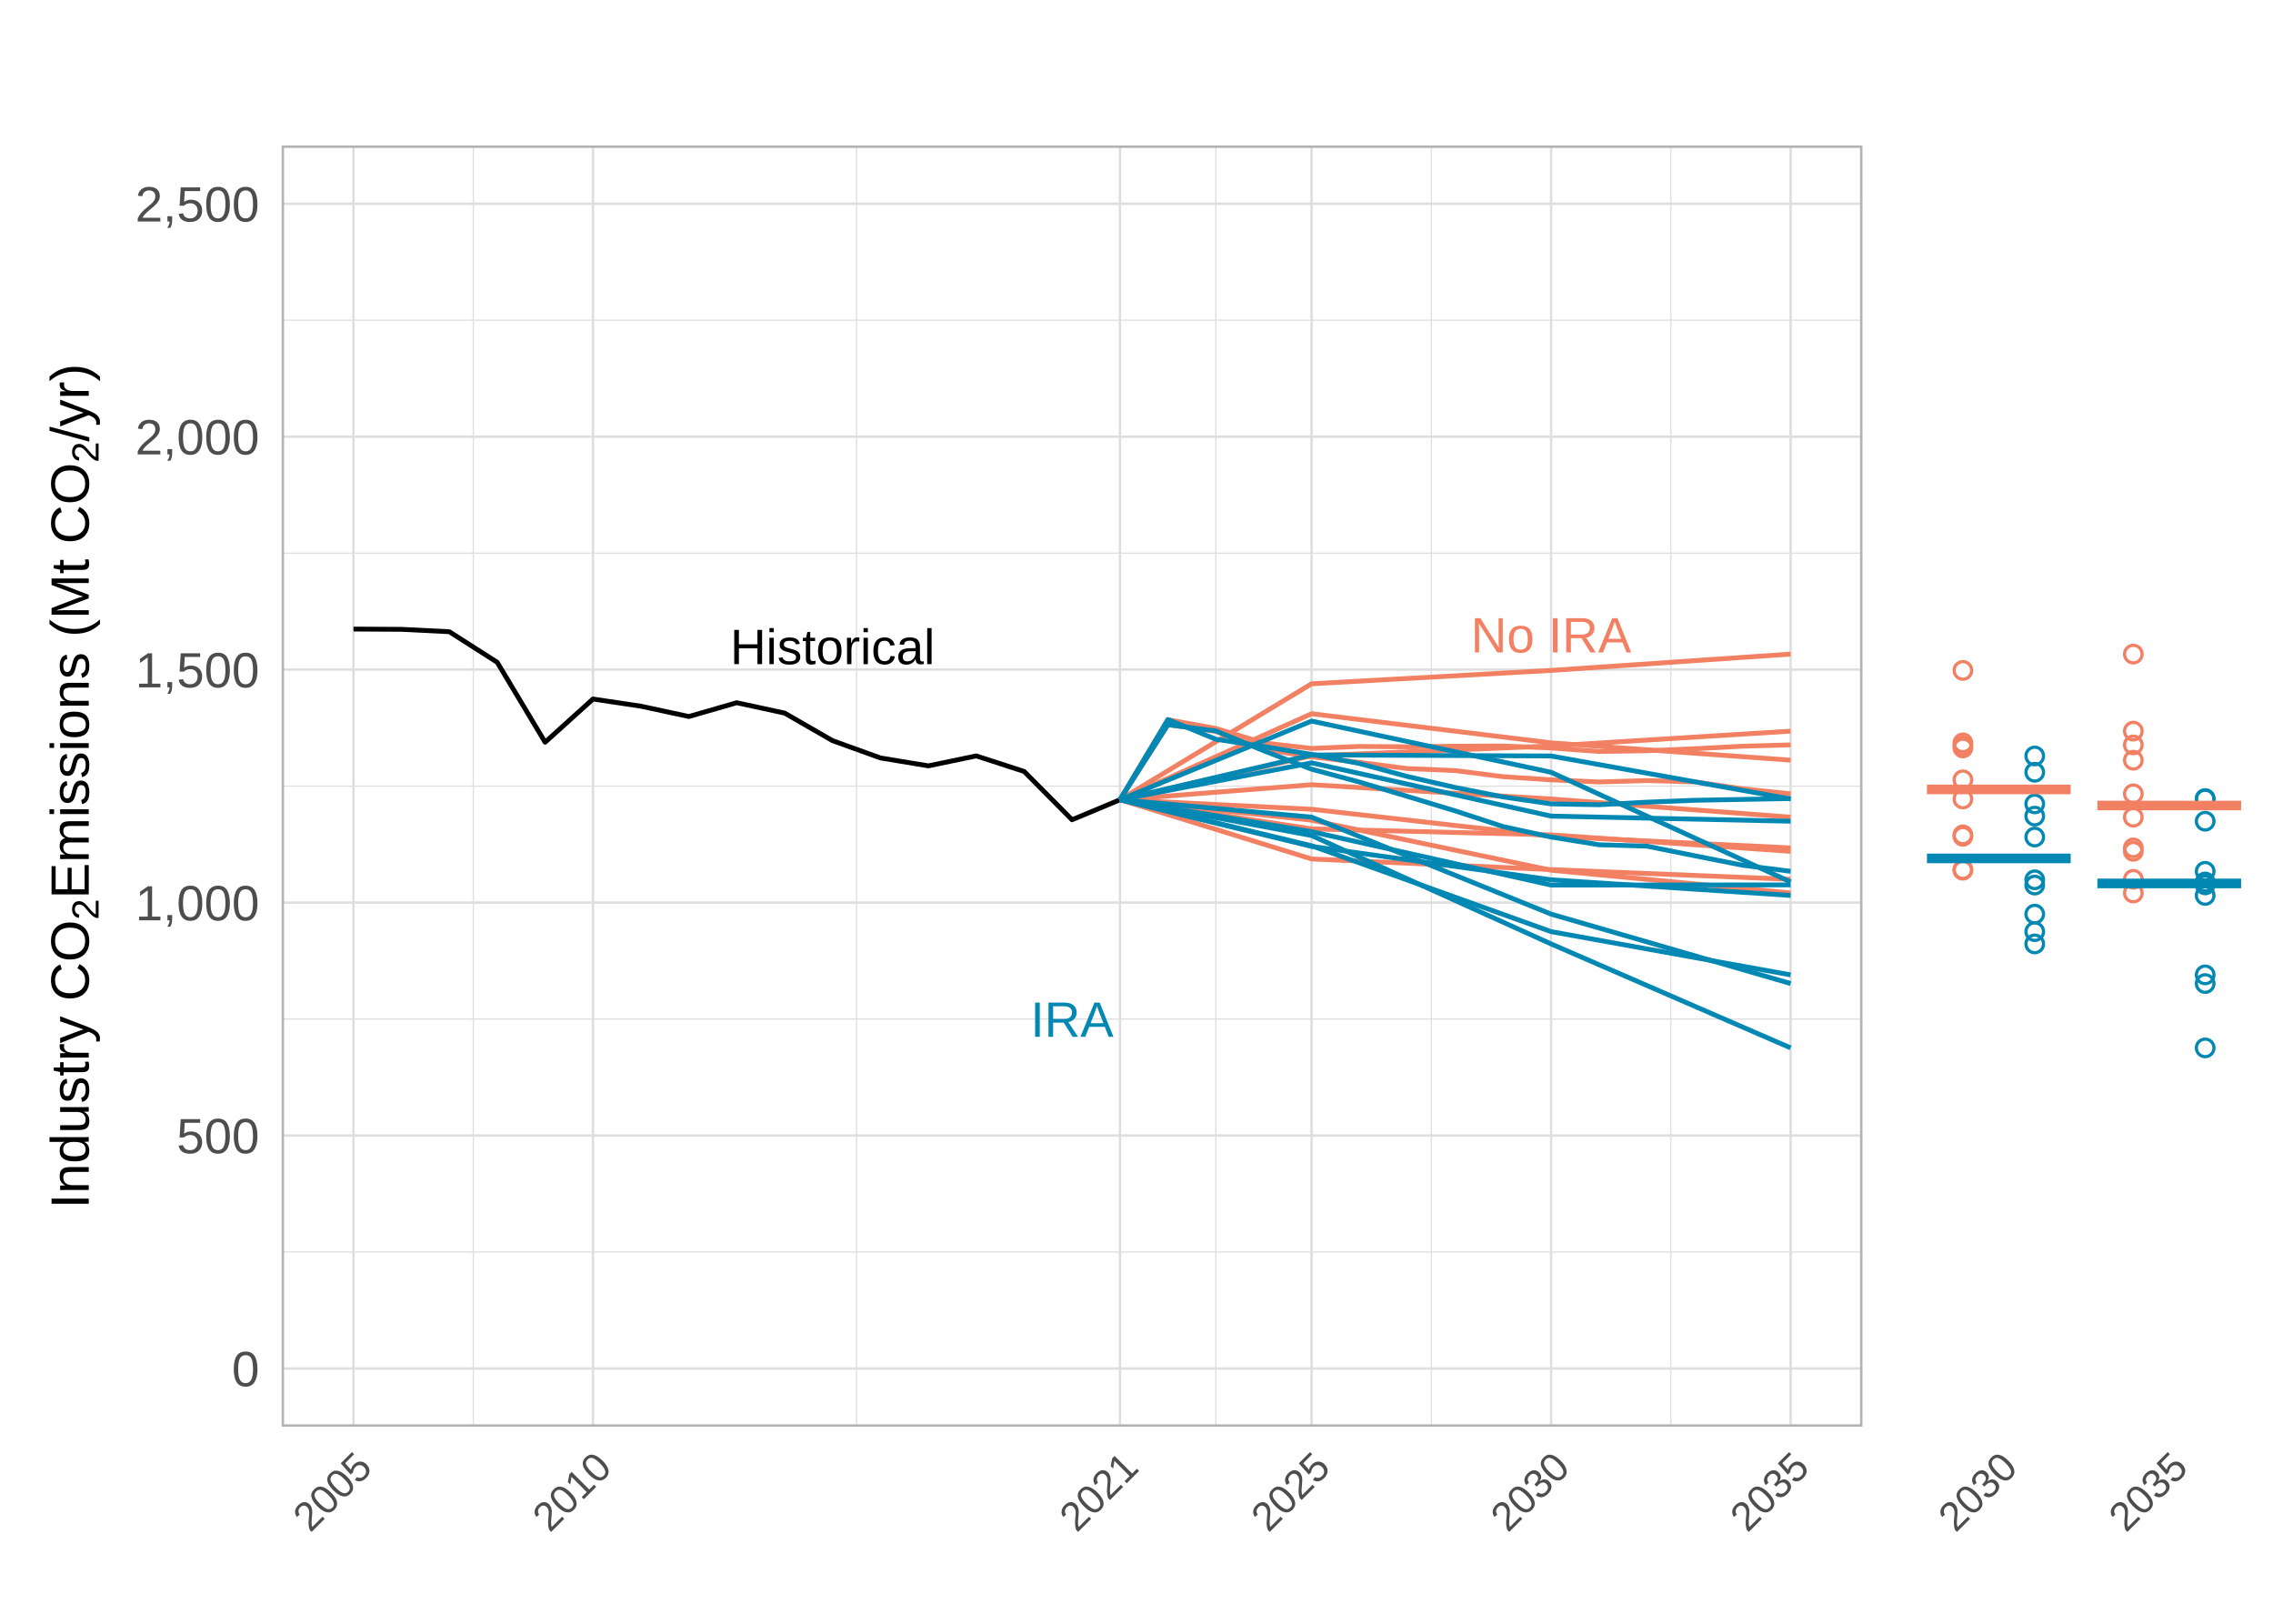
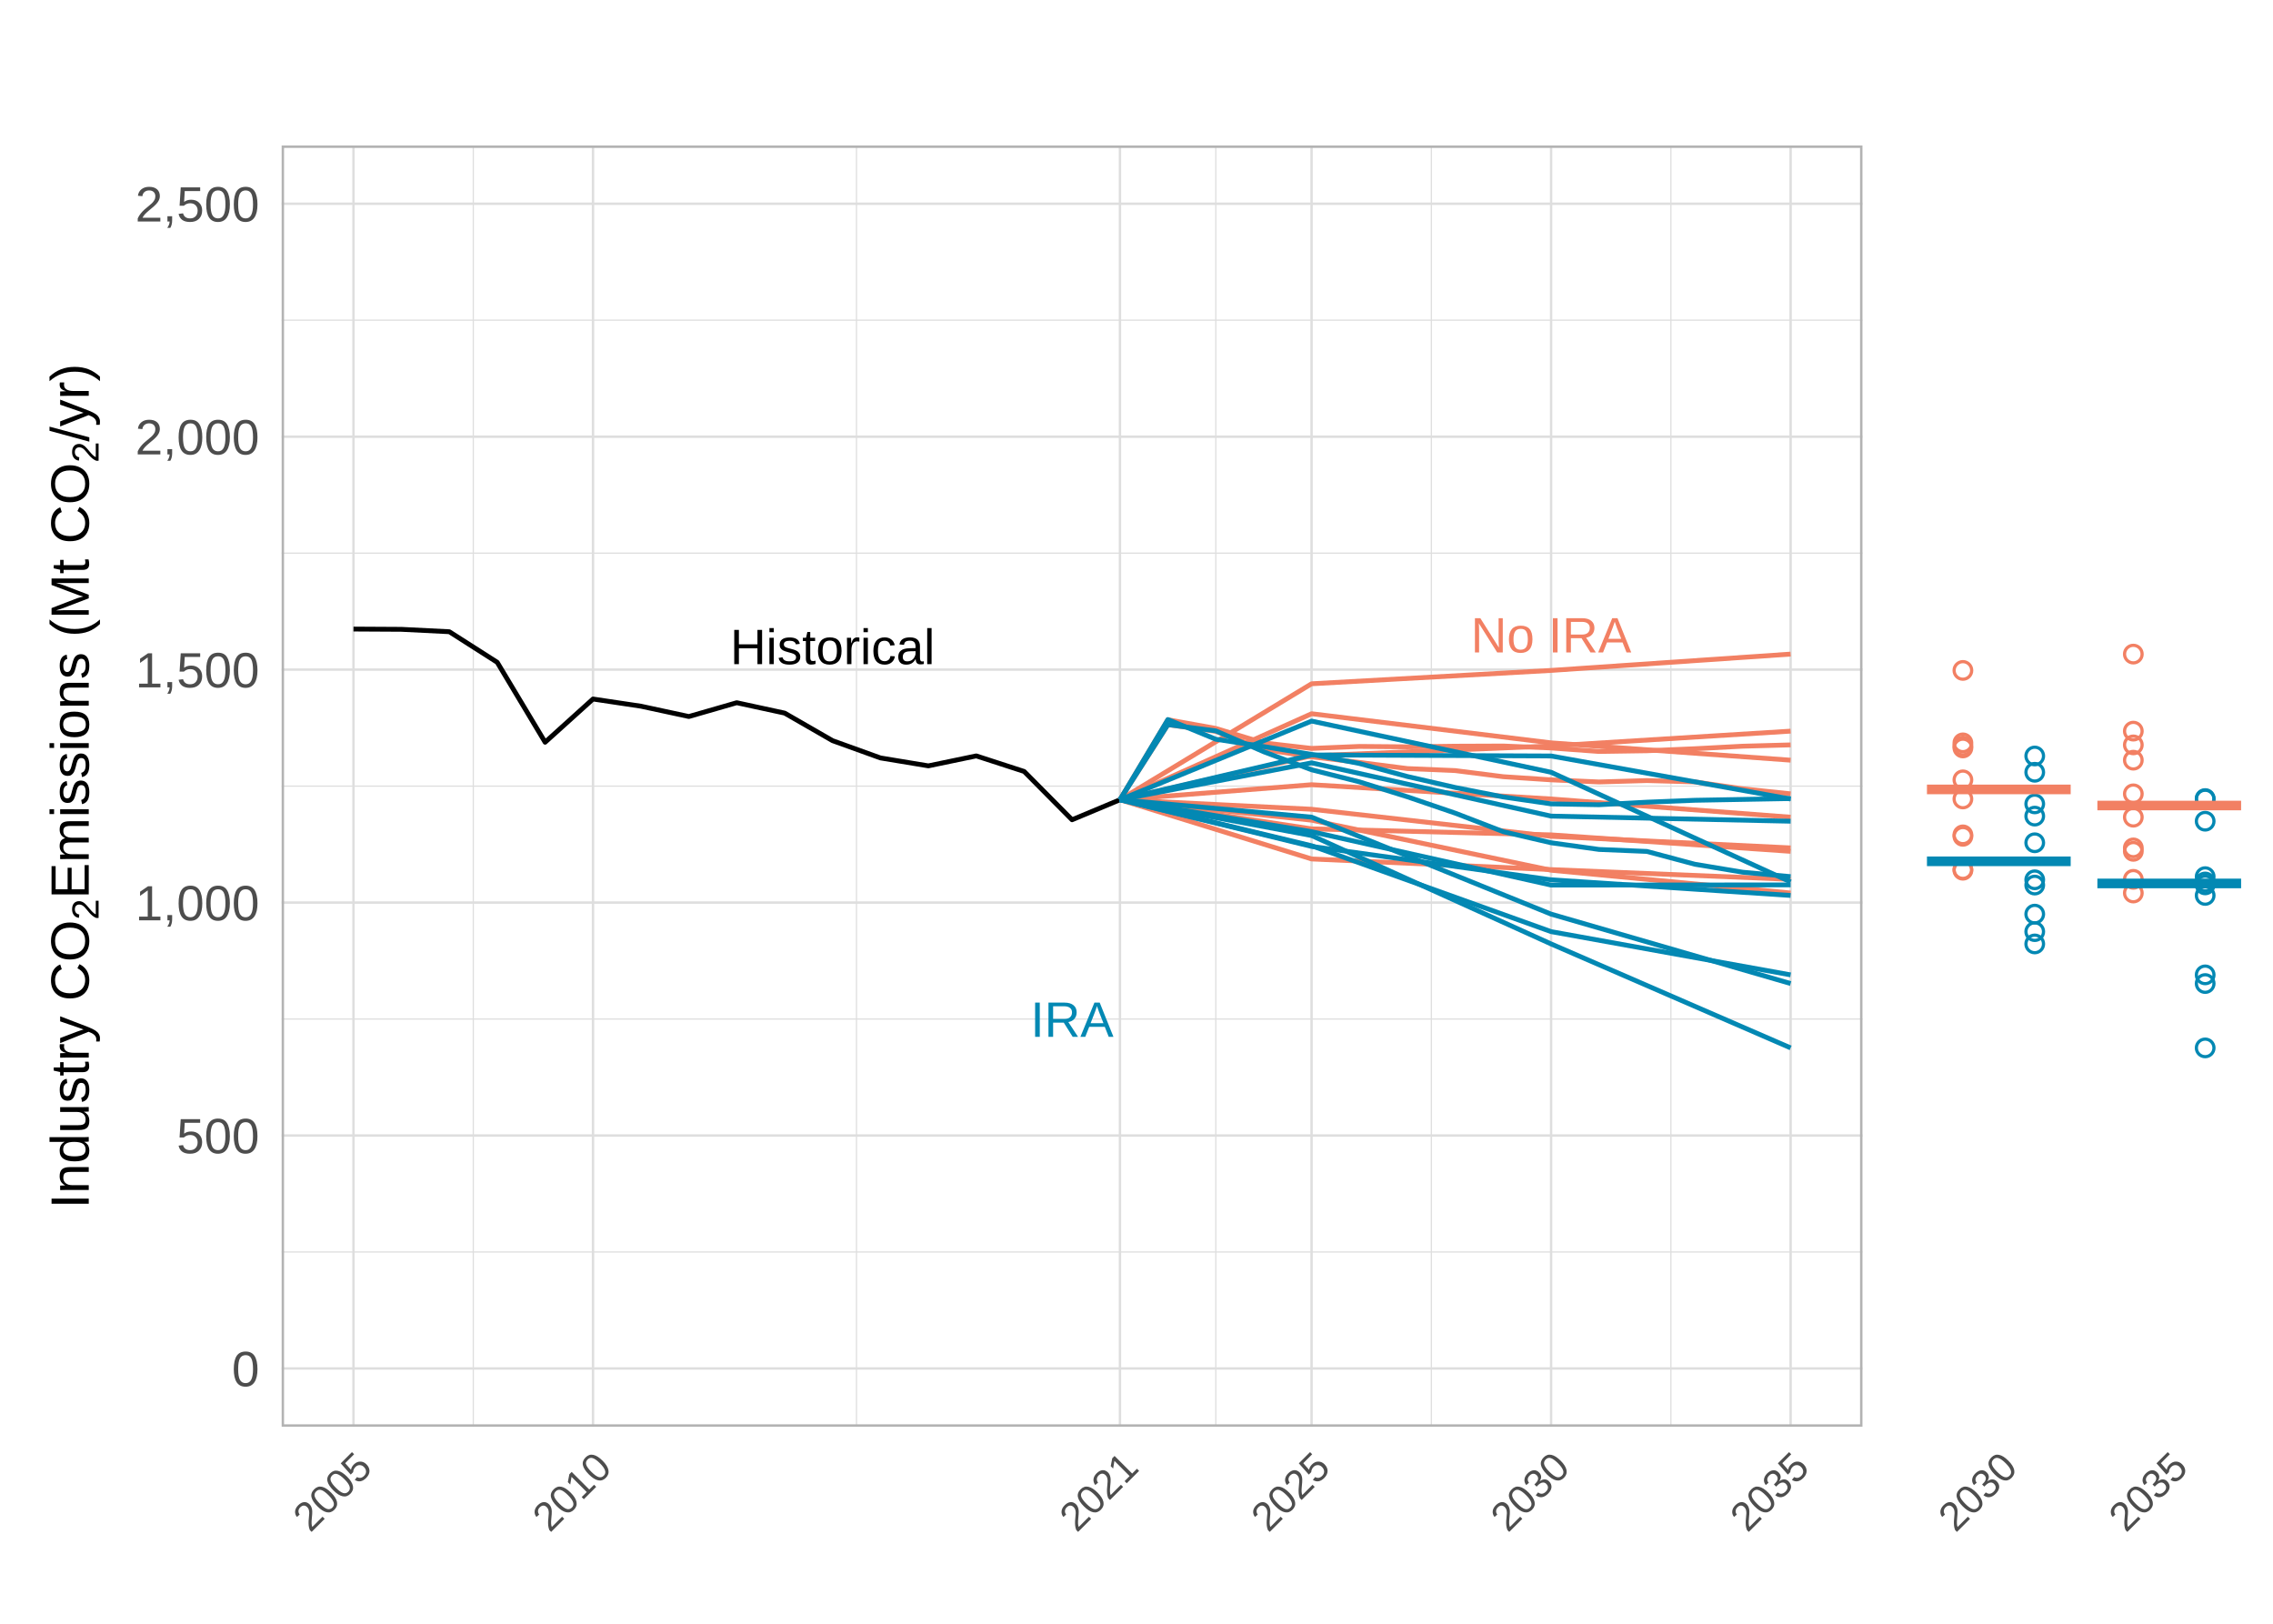
<svg xmlns="http://www.w3.org/2000/svg" class="svglite" width="504.00pt" height="360.00pt" viewBox="0 0 504.00 360.00">
  <defs>
    <style type="text/css">
    .svglite line, .svglite polyline, .svglite polygon, .svglite path, .svglite rect, .svglite circle {
      fill: none;
      stroke: #000000;
      stroke-linecap: round;
      stroke-linejoin: round;
      stroke-miterlimit: 10.00;
    }
    .svglite text {
      white-space: pre;
    }
  </style>
  </defs>
  <rect width="100%" height="100%" style="stroke: none; fill: #FFFFFF;" />
  <defs>
    <clipPath id="cpMC4wMHw1MDQuMDB8MC4wMHwzNjAuMDA=">
      <rect x="0.00" y="0.00" width="504.00" height="360.00" />
    </clipPath>
  </defs>
  <g clip-path="url(#cpMC4wMHw1MDQuMDB8MC4wMHwzNjAuMDA=)">
    <rect x="0.00" y="0.00" width="504.00" height="360.00" style="stroke-width: 1.07; stroke: #FFFFFF; fill: #FFFFFF;" />
  </g>
  <defs>
    <clipPath id="cpNS40OHw0MjIuOTR8NS40OHwzNTQuNTI=">
      <rect x="5.48" y="5.48" width="417.46" height="349.04" />
    </clipPath>
  </defs>
  <g clip-path="url(#cpNS40OHw0MjIuOTR8NS40OHwzNTQuNTI=)">
    <rect x="5.48" y="5.48" width="417.46" height="349.04" style="stroke-width: 1.07; stroke: #FFFFFF; fill: #FFFFFF;" />
  </g>
  <g clip-path="url(#cpMC4wMHw1MDQuMDB8MC4wMHwzNjAuMDA=)">
</g>
  <defs>
    <clipPath id="cpNjIuNDV8NDEyLjk3fDMyLjI2fDMxNi4zMg==">
      <rect x="62.45" y="32.26" width="350.52" height="284.06" />
    </clipPath>
  </defs>
  <g clip-path="url(#cpNjIuNDV8NDEyLjk3fDMyLjI2fDMxNi4zMg==)">
    <rect x="62.45" y="32.26" width="350.52" height="284.06" style="stroke-width: 1.07; stroke: none; fill: #FFFFFF;" />
    <polyline points="62.45,277.58 412.97,277.58 " style="stroke-width: 0.27; stroke: #DEDEDE; stroke-linecap: butt;" />
    <polyline points="62.45,225.93 412.97,225.93 " style="stroke-width: 0.27; stroke: #DEDEDE; stroke-linecap: butt;" />
    <polyline points="62.45,174.29 412.97,174.29 " style="stroke-width: 0.27; stroke: #DEDEDE; stroke-linecap: butt;" />
    <polyline points="62.45,122.64 412.97,122.64 " style="stroke-width: 0.27; stroke: #DEDEDE; stroke-linecap: butt;" />
    <polyline points="62.45,70.99 412.97,70.99 " style="stroke-width: 0.27; stroke: #DEDEDE; stroke-linecap: butt;" />
    <polyline points="104.94,316.32 104.94,32.26 " style="stroke-width: 0.27; stroke: #DEDEDE; stroke-linecap: butt;" />
    <polyline points="189.91,316.32 189.91,32.26 " style="stroke-width: 0.27; stroke: #DEDEDE; stroke-linecap: butt;" />
    <polyline points="269.58,316.32 269.58,32.26 " style="stroke-width: 0.27; stroke: #DEDEDE; stroke-linecap: butt;" />
    <polyline points="317.38,316.32 317.38,32.26 " style="stroke-width: 0.27; stroke: #DEDEDE; stroke-linecap: butt;" />
    <polyline points="370.49,316.32 370.49,32.26 " style="stroke-width: 0.27; stroke: #DEDEDE; stroke-linecap: butt;" />
    <polyline points="62.45,303.40 412.97,303.40 " style="stroke-width: 0.53; stroke: #DEDEDE; stroke-linecap: butt;" />
    <polyline points="62.45,251.76 412.97,251.76 " style="stroke-width: 0.53; stroke: #DEDEDE; stroke-linecap: butt;" />
    <polyline points="62.45,200.11 412.97,200.11 " style="stroke-width: 0.53; stroke: #DEDEDE; stroke-linecap: butt;" />
    <polyline points="62.45,148.46 412.97,148.46 " style="stroke-width: 0.53; stroke: #DEDEDE; stroke-linecap: butt;" />
    <polyline points="62.45,96.82 412.97,96.82 " style="stroke-width: 0.53; stroke: #DEDEDE; stroke-linecap: butt;" />
    <polyline points="62.45,45.17 412.97,45.17 " style="stroke-width: 0.53; stroke: #DEDEDE; stroke-linecap: butt;" />
    <polyline points="78.38,316.32 78.38,32.26 " style="stroke-width: 0.53; stroke: #DEDEDE; stroke-linecap: butt;" />
    <polyline points="131.49,316.32 131.49,32.26 " style="stroke-width: 0.53; stroke: #DEDEDE; stroke-linecap: butt;" />
    <polyline points="248.33,316.32 248.33,32.26 " style="stroke-width: 0.53; stroke: #DEDEDE; stroke-linecap: butt;" />
    <polyline points="290.82,316.32 290.82,32.26 " style="stroke-width: 0.53; stroke: #DEDEDE; stroke-linecap: butt;" />
    <polyline points="343.93,316.32 343.93,32.26 " style="stroke-width: 0.53; stroke: #DEDEDE; stroke-linecap: butt;" />
    <polyline points="397.04,316.32 397.04,32.26 " style="stroke-width: 0.53; stroke: #DEDEDE; stroke-linecap: butt;" />
    <polyline points="78.38,139.47 89.00,139.53 99.63,140.06 110.25,146.84 120.87,164.56 131.49,154.98 142.11,156.57 152.74,158.86 163.36,155.80 173.98,158.10 184.60,164.21 195.22,168.04 205.85,169.80 216.47,167.59 227.09,171.04 237.71,181.75 248.33,177.31 " style="stroke-width: 1.07; stroke-linecap: butt;" />
    <polyline points="248.33,177.31 290.82,173.98 343.93,177.14 397.04,181.18 " style="stroke-width: 1.07; stroke: #F28063; stroke-linecap: butt;" />
    <polyline points="248.33,177.31 290.82,179.42 343.93,185.42 397.04,187.99 " style="stroke-width: 1.07; stroke: #F28063; stroke-linecap: butt;" />
    <polyline points="248.33,177.31 290.82,151.60 343.93,148.64 397.04,145.02 " style="stroke-width: 1.07; stroke: #F28063; stroke-linecap: butt;" />
    <polyline points="248.33,177.31 290.82,183.77 343.93,185.10 397.04,188.75 " style="stroke-width: 1.07; stroke: #F28063; stroke-linecap: butt;" />
    <polyline points="248.33,177.31 290.82,167.56 343.93,165.39 397.04,162.10 " style="stroke-width: 1.07; stroke: #F28063; stroke-linecap: butt;" />
    <polyline points="248.33,177.31 290.82,190.44 343.93,192.80 397.04,194.96 " style="stroke-width: 1.07; stroke: #F28063; stroke-linecap: butt;" />
    <polyline points="248.33,177.31 258.96,160.67 269.58,162.14 280.20,166.14 290.82,167.79 301.44,169.04 312.06,170.40 322.69,170.85 333.31,172.20 343.93,172.90 354.55,173.37 365.17,173.06 375.80,173.35 386.42,174.89 397.04,176.00 " style="stroke-width: 1.07; stroke: #F28063; stroke-linecap: butt;" />
    <polyline points="248.33,177.31 290.82,158.24 343.93,164.70 397.04,168.54 " style="stroke-width: 1.07; stroke: #F28063; stroke-linecap: butt;" />
    <polyline points="248.33,177.31 290.82,181.84 343.93,192.94 397.04,197.99 " style="stroke-width: 1.07; stroke: #F28063; stroke-linecap: butt;" />
    <polyline points="248.33,177.31 258.96,159.57 269.58,161.50 280.20,164.71 290.82,165.93 301.44,165.49 312.06,165.58 322.69,165.44 333.31,165.40 343.93,165.83 354.55,166.61 365.17,166.45 375.80,166.00 386.42,165.44 397.04,165.15 " style="stroke-width: 1.07; stroke: #F28063; stroke-linecap: butt;" />
    <polyline points="248.33,177.31 290.82,184.39 343.93,196.23 397.04,196.19 " style="stroke-width: 1.07; stroke: #0388B3; stroke-linecap: butt;" />
    <polyline points="248.33,177.31 290.82,181.17 343.93,202.67 397.04,218.06 " style="stroke-width: 1.07; stroke: #0388B3; stroke-linecap: butt;" />
    <polyline points="248.33,177.31 290.82,169.13 343.93,180.94 397.04,182.07 " style="stroke-width: 1.07; stroke: #0388B3; stroke-linecap: butt;" />
    <polyline points="248.33,177.31 290.82,187.66 343.93,195.06 397.04,198.53 " style="stroke-width: 1.07; stroke: #0388B3; stroke-linecap: butt;" />
    <polyline points="248.33,177.31 290.82,167.38 343.93,167.61 397.04,177.15 " style="stroke-width: 1.07; stroke: #0388B3; stroke-linecap: butt;" />
    <polyline points="248.33,177.31 290.82,187.51 343.93,206.55 397.04,216.14 " style="stroke-width: 1.07; stroke: #0388B3; stroke-linecap: butt;" />
-     <polyline points="248.33,177.31 258.96,160.67 269.58,162.05 280.20,166.45 290.82,170.54 301.44,173.39 312.06,176.57 322.69,179.79 333.31,183.27 343.93,185.58 354.55,187.29 365.17,187.60 375.80,189.74 386.42,191.84 397.04,193.18 " style="stroke-width: 1.07; stroke: #0388B3; stroke-linecap: butt;" />
+     <polyline points="248.33,177.31 258.96,160.66 269.58,162.04 280.20,166.67 290.82,170.67 301.44,173.35 312.06,176.66 322.69,180.29 333.31,184.39 343.93,186.85 354.55,188.33 365.17,188.77 375.80,191.61 386.42,193.38 397.04,194.36 " style="stroke-width: 1.07; stroke: #0388B3; stroke-linecap: butt;" />
    <polyline points="248.33,177.31 290.82,159.87 343.93,171.22 397.04,195.54 " style="stroke-width: 1.07; stroke: #0388B3; stroke-linecap: butt;" />
    <polyline points="248.33,177.31 290.82,185.25 343.93,209.28 397.04,232.33 " style="stroke-width: 1.07; stroke: #0388B3; stroke-linecap: butt;" />
    <polyline points="248.33,177.31 258.96,159.53 269.58,163.90 280.20,165.52 290.82,167.26 301.44,169.28 312.06,172.16 322.69,174.60 333.31,176.69 343.93,178.23 354.55,178.42 365.17,177.85 375.80,177.43 386.42,177.24 397.04,177.05 " style="stroke-width: 1.07; stroke: #0388B3; stroke-linecap: butt;" />
    <text x="184.60" y="147.25" text-anchor="middle" style="font-size: 11.04px; font-family: &quot;Arial&quot;;" textLength="45.35px" lengthAdjust="spacingAndGlyphs">Historical</text>
    <text x="343.93" y="144.66" text-anchor="middle" style="font-size: 11.04px;fill: #F28063; font-family: &quot;Arial&quot;;" textLength="35.55px" lengthAdjust="spacingAndGlyphs">No IRA</text>
    <text x="237.71" y="229.88" text-anchor="middle" style="font-size: 11.04px;fill: #0388B3; font-family: &quot;Arial&quot;;" textLength="18.39px" lengthAdjust="spacingAndGlyphs">IRA</text>
    <rect x="62.45" y="32.26" width="350.52" height="284.06" style="stroke-width: 1.07; stroke: #B3B3B3;" />
  </g>
  <g clip-path="url(#cpMC4wMHw1MDQuMDB8MC4wMHwzNjAuMDA=)">
    <text x="57.52" y="307.34" text-anchor="end" style="font-size: 11.00px;fill: #4D4D4D; font-family: &quot;Arial&quot;;" textLength="6.12px" lengthAdjust="spacingAndGlyphs">0</text>
    <text x="57.52" y="255.69" text-anchor="end" style="font-size: 11.00px;fill: #4D4D4D; font-family: &quot;Arial&quot;;" textLength="18.36px" lengthAdjust="spacingAndGlyphs">500</text>
    <text x="57.52" y="204.05" text-anchor="end" style="font-size: 11.00px;fill: #4D4D4D; font-family: &quot;Arial&quot;;" textLength="27.54px" lengthAdjust="spacingAndGlyphs">1,000</text>
    <text x="57.52" y="152.40" text-anchor="end" style="font-size: 11.00px;fill: #4D4D4D; font-family: &quot;Arial&quot;;" textLength="27.54px" lengthAdjust="spacingAndGlyphs">1,500</text>
    <text x="57.52" y="100.75" text-anchor="end" style="font-size: 11.00px;fill: #4D4D4D; font-family: &quot;Arial&quot;;" textLength="27.54px" lengthAdjust="spacingAndGlyphs">2,000</text>
    <text x="57.52" y="49.11" text-anchor="end" style="font-size: 11.00px;fill: #4D4D4D; font-family: &quot;Arial&quot;;" textLength="27.54px" lengthAdjust="spacingAndGlyphs">2,500</text>
    <text transform="translate(82.94,325.80) rotate(-45)" text-anchor="end" style="font-size: 9.00px;fill: #4D4D4D; font-family: &quot;Arial&quot;;" textLength="20.02px" lengthAdjust="spacingAndGlyphs">2005</text>
    <text transform="translate(136.05,325.80) rotate(-45)" text-anchor="end" style="font-size: 9.00px;fill: #4D4D4D; font-family: &quot;Arial&quot;;" textLength="20.02px" lengthAdjust="spacingAndGlyphs">2010</text>
    <text transform="translate(252.89,325.80) rotate(-45)" text-anchor="end" style="font-size: 9.00px;fill: #4D4D4D; font-family: &quot;Arial&quot;;" textLength="20.02px" lengthAdjust="spacingAndGlyphs">2021</text>
    <text transform="translate(295.38,325.80) rotate(-45)" text-anchor="end" style="font-size: 9.00px;fill: #4D4D4D; font-family: &quot;Arial&quot;;" textLength="20.02px" lengthAdjust="spacingAndGlyphs">2025</text>
    <text transform="translate(348.49,325.80) rotate(-45)" text-anchor="end" style="font-size: 9.00px;fill: #4D4D4D; font-family: &quot;Arial&quot;;" textLength="20.02px" lengthAdjust="spacingAndGlyphs">2030</text>
    <text transform="translate(401.60,325.80) rotate(-45)" text-anchor="end" style="font-size: 9.00px;fill: #4D4D4D; font-family: &quot;Arial&quot;;" textLength="20.02px" lengthAdjust="spacingAndGlyphs">2035</text>
    <text transform="translate(19.68,267.99) rotate(-90)" style="font-size: 12.00px; font-family: &quot;Arial&quot;;" textLength="54.70px" lengthAdjust="spacingAndGlyphs">Industry C</text>
    <text transform="translate(19.68,213.29) rotate(-90)" style="font-size: 12.00px; font-family: &quot;Arial&quot;;" textLength="9.34px" lengthAdjust="spacingAndGlyphs">O</text>
    <text transform="translate(21.86,203.95) rotate(-90)" style="font-size: 8.40px; font-family: &quot;Arial&quot;;" textLength="4.67px" lengthAdjust="spacingAndGlyphs">2</text>
    <text transform="translate(19.68,199.28) rotate(-90)" style="font-size: 12.00px; font-family: &quot;Arial&quot;;" textLength="87.36px" lengthAdjust="spacingAndGlyphs">Emissions (Mt C</text>
    <text transform="translate(19.68,111.92) rotate(-90)" style="font-size: 12.00px; font-family: &quot;Arial&quot;;" textLength="9.34px" lengthAdjust="spacingAndGlyphs">O</text>
    <text transform="translate(21.86,102.58) rotate(-90)" style="font-size: 8.40px; font-family: &quot;Arial&quot;;" textLength="4.67px" lengthAdjust="spacingAndGlyphs">2</text>
    <text transform="translate(19.68,97.92) rotate(-90)" style="font-size: 12.00px; font-family: &quot;Arial&quot;;" textLength="17.33px" lengthAdjust="spacingAndGlyphs">/yr)</text>
  </g>
  <defs>
    <clipPath id="cpNDIyLjk0fDQ2MC43M3w1LjQ4fDM1NC41Mg==">
      <rect x="422.94" y="5.48" width="37.79" height="349.04" />
    </clipPath>
  </defs>
  <g clip-path="url(#cpNDIyLjk0fDQ2MC43M3w1LjQ4fDM1NC41Mg==)">
    <rect x="422.94" y="5.48" width="37.79" height="349.04" style="stroke-width: 1.07; stroke: #FFFFFF; fill: #FFFFFF;" />
  </g>
  <g clip-path="url(#cpMC4wMHw1MDQuMDB8MC4wMHwzNjAuMDA=)">
</g>
  <defs>
    <clipPath id="cpNDI1LjY4fDQ2MC43M3wzMi4yNnwzMTYuMzI=">
      <rect x="425.68" y="32.26" width="35.05" height="284.06" />
    </clipPath>
  </defs>
  <g clip-path="url(#cpNDI1LjY4fDQ2MC43M3wzMi4yNnwzMTYuMzI=)">
    <rect x="425.68" y="32.26" width="35.05" height="284.06" style="stroke-width: 1.07; stroke: none; fill: #FFFFFF;" />
    <circle cx="451.17" cy="202.67" r="1.95" style="stroke-width: 0.71; stroke: #0388B3;" />
    <circle cx="435.24" cy="185.42" r="1.95" style="stroke-width: 0.71; stroke: #F28063;" />
    <circle cx="451.17" cy="180.94" r="1.95" style="stroke-width: 0.71; stroke: #0388B3;" />
    <circle cx="435.24" cy="148.64" r="1.95" style="stroke-width: 0.71; stroke: #F28063;" />
    <circle cx="451.17" cy="195.06" r="1.95" style="stroke-width: 0.71; stroke: #0388B3;" />
    <circle cx="435.24" cy="185.10" r="1.95" style="stroke-width: 0.71; stroke: #F28063;" />
    <circle cx="451.17" cy="167.61" r="1.95" style="stroke-width: 0.71; stroke: #0388B3;" />
    <circle cx="435.24" cy="165.39" r="1.95" style="stroke-width: 0.71; stroke: #F28063;" />
    <circle cx="451.17" cy="178.23" r="1.95" style="stroke-width: 0.71; stroke: #0388B3;" />
    <circle cx="435.24" cy="165.83" r="1.95" style="stroke-width: 0.71; stroke: #F28063;" />
-     <circle cx="451.17" cy="185.58" r="1.95" style="stroke-width: 0.71; stroke: #0388B3;" />
+     <circle cx="451.17" cy="186.85" r="1.95" style="stroke-width: 0.71; stroke: #0388B3;" />
    <circle cx="435.24" cy="172.90" r="1.95" style="stroke-width: 0.71; stroke: #F28063;" />
    <circle cx="451.17" cy="206.55" r="1.95" style="stroke-width: 0.71; stroke: #0388B3;" />
    <circle cx="435.24" cy="192.80" r="1.95" style="stroke-width: 0.71; stroke: #F28063;" />
    <circle cx="451.17" cy="171.22" r="1.95" style="stroke-width: 0.71; stroke: #0388B3;" />
    <circle cx="435.24" cy="164.70" r="1.95" style="stroke-width: 0.71; stroke: #F28063;" />
    <circle cx="451.17" cy="209.28" r="1.95" style="stroke-width: 0.71; stroke: #0388B3;" />
    <circle cx="435.24" cy="192.94" r="1.95" style="stroke-width: 0.71; stroke: #F28063;" />
    <circle cx="451.17" cy="196.23" r="1.95" style="stroke-width: 0.71; stroke: #0388B3;" />
    <circle cx="435.24" cy="177.14" r="1.95" style="stroke-width: 0.71; stroke: #F28063;" />
    <line x1="427.27" y1="175.02" x2="459.14" y2="175.02" style="stroke-width: 2.13; stroke: #F28063; stroke-linecap: butt;" />
-     <line x1="427.27" y1="190.32" x2="459.14" y2="190.32" style="stroke-width: 2.13; stroke: #0388B3; stroke-linecap: butt;" />
+     <line x1="427.27" y1="190.96" x2="459.14" y2="190.96" style="stroke-width: 2.13; stroke: #0388B3; stroke-linecap: butt;" />
  </g>
  <g clip-path="url(#cpMC4wMHw1MDQuMDB8MC4wMHwzNjAuMDA=)">
    <text transform="translate(447.76,325.80) rotate(-45)" text-anchor="end" style="font-size: 9.00px;fill: #4D4D4D; font-family: &quot;Arial&quot;;" textLength="20.02px" lengthAdjust="spacingAndGlyphs">2030</text>
  </g>
  <defs>
    <clipPath id="cpNDYwLjczfDQ5OC41Mnw1LjQ4fDM1NC41Mg==">
      <rect x="460.73" y="5.48" width="37.79" height="349.04" />
    </clipPath>
  </defs>
  <g clip-path="url(#cpNDYwLjczfDQ5OC41Mnw1LjQ4fDM1NC41Mg==)">
    <rect x="460.73" y="5.48" width="37.79" height="349.04" style="stroke-width: 1.07; stroke: #FFFFFF; fill: #FFFFFF;" />
  </g>
  <g clip-path="url(#cpMC4wMHw1MDQuMDB8MC4wMHwzNjAuMDA=)">
</g>
  <defs>
    <clipPath id="cpNDYzLjQ3fDQ5OC41MnwzMi4yNnwzMTYuMzI=">
      <rect x="463.47" y="32.26" width="35.05" height="284.06" />
    </clipPath>
  </defs>
  <g clip-path="url(#cpNDYzLjQ3fDQ5OC41MnwzMi4yNnwzMTYuMzI=)">
    <rect x="463.47" y="32.26" width="35.05" height="284.06" style="stroke-width: 1.07; stroke: none; fill: #FFFFFF;" />
    <circle cx="488.96" cy="218.06" r="1.95" style="stroke-width: 0.71; stroke: #0388B3;" />
    <circle cx="473.03" cy="187.99" r="1.95" style="stroke-width: 0.71; stroke: #F28063;" />
    <circle cx="488.96" cy="182.07" r="1.95" style="stroke-width: 0.71; stroke: #0388B3;" />
    <circle cx="473.03" cy="145.02" r="1.95" style="stroke-width: 0.71; stroke: #F28063;" />
    <circle cx="488.96" cy="198.53" r="1.95" style="stroke-width: 0.71; stroke: #0388B3;" />
    <circle cx="473.03" cy="188.75" r="1.95" style="stroke-width: 0.71; stroke: #F28063;" />
    <circle cx="488.96" cy="177.15" r="1.95" style="stroke-width: 0.71; stroke: #0388B3;" />
    <circle cx="473.03" cy="162.10" r="1.95" style="stroke-width: 0.71; stroke: #F28063;" />
    <circle cx="488.96" cy="177.05" r="1.95" style="stroke-width: 0.71; stroke: #0388B3;" />
    <circle cx="473.03" cy="165.15" r="1.95" style="stroke-width: 0.71; stroke: #F28063;" />
-     <circle cx="488.96" cy="193.18" r="1.95" style="stroke-width: 0.71; stroke: #0388B3;" />
+     <circle cx="488.96" cy="194.36" r="1.95" style="stroke-width: 0.71; stroke: #0388B3;" />
    <circle cx="473.03" cy="176.00" r="1.95" style="stroke-width: 0.71; stroke: #F28063;" />
    <circle cx="488.96" cy="216.14" r="1.95" style="stroke-width: 0.71; stroke: #0388B3;" />
    <circle cx="473.03" cy="194.96" r="1.95" style="stroke-width: 0.71; stroke: #F28063;" />
    <circle cx="488.96" cy="195.54" r="1.95" style="stroke-width: 0.71; stroke: #0388B3;" />
    <circle cx="473.03" cy="168.54" r="1.95" style="stroke-width: 0.71; stroke: #F28063;" />
    <circle cx="488.96" cy="232.33" r="1.95" style="stroke-width: 0.71; stroke: #0388B3;" />
    <circle cx="473.03" cy="197.99" r="1.95" style="stroke-width: 0.71; stroke: #F28063;" />
    <circle cx="488.96" cy="196.19" r="1.95" style="stroke-width: 0.71; stroke: #0388B3;" />
    <circle cx="473.03" cy="181.18" r="1.95" style="stroke-width: 0.71; stroke: #F28063;" />
    <line x1="465.06" y1="178.59" x2="496.93" y2="178.59" style="stroke-width: 2.13; stroke: #F28063; stroke-linecap: butt;" />
    <line x1="465.06" y1="195.87" x2="496.93" y2="195.87" style="stroke-width: 2.13; stroke: #0388B3; stroke-linecap: butt;" />
  </g>
  <g clip-path="url(#cpMC4wMHw1MDQuMDB8MC4wMHwzNjAuMDA=)">
    <text transform="translate(485.55,325.80) rotate(-45)" text-anchor="end" style="font-size: 9.00px;fill: #4D4D4D; font-family: &quot;Arial&quot;;" textLength="20.02px" lengthAdjust="spacingAndGlyphs">2035</text>
  </g>
</svg>
